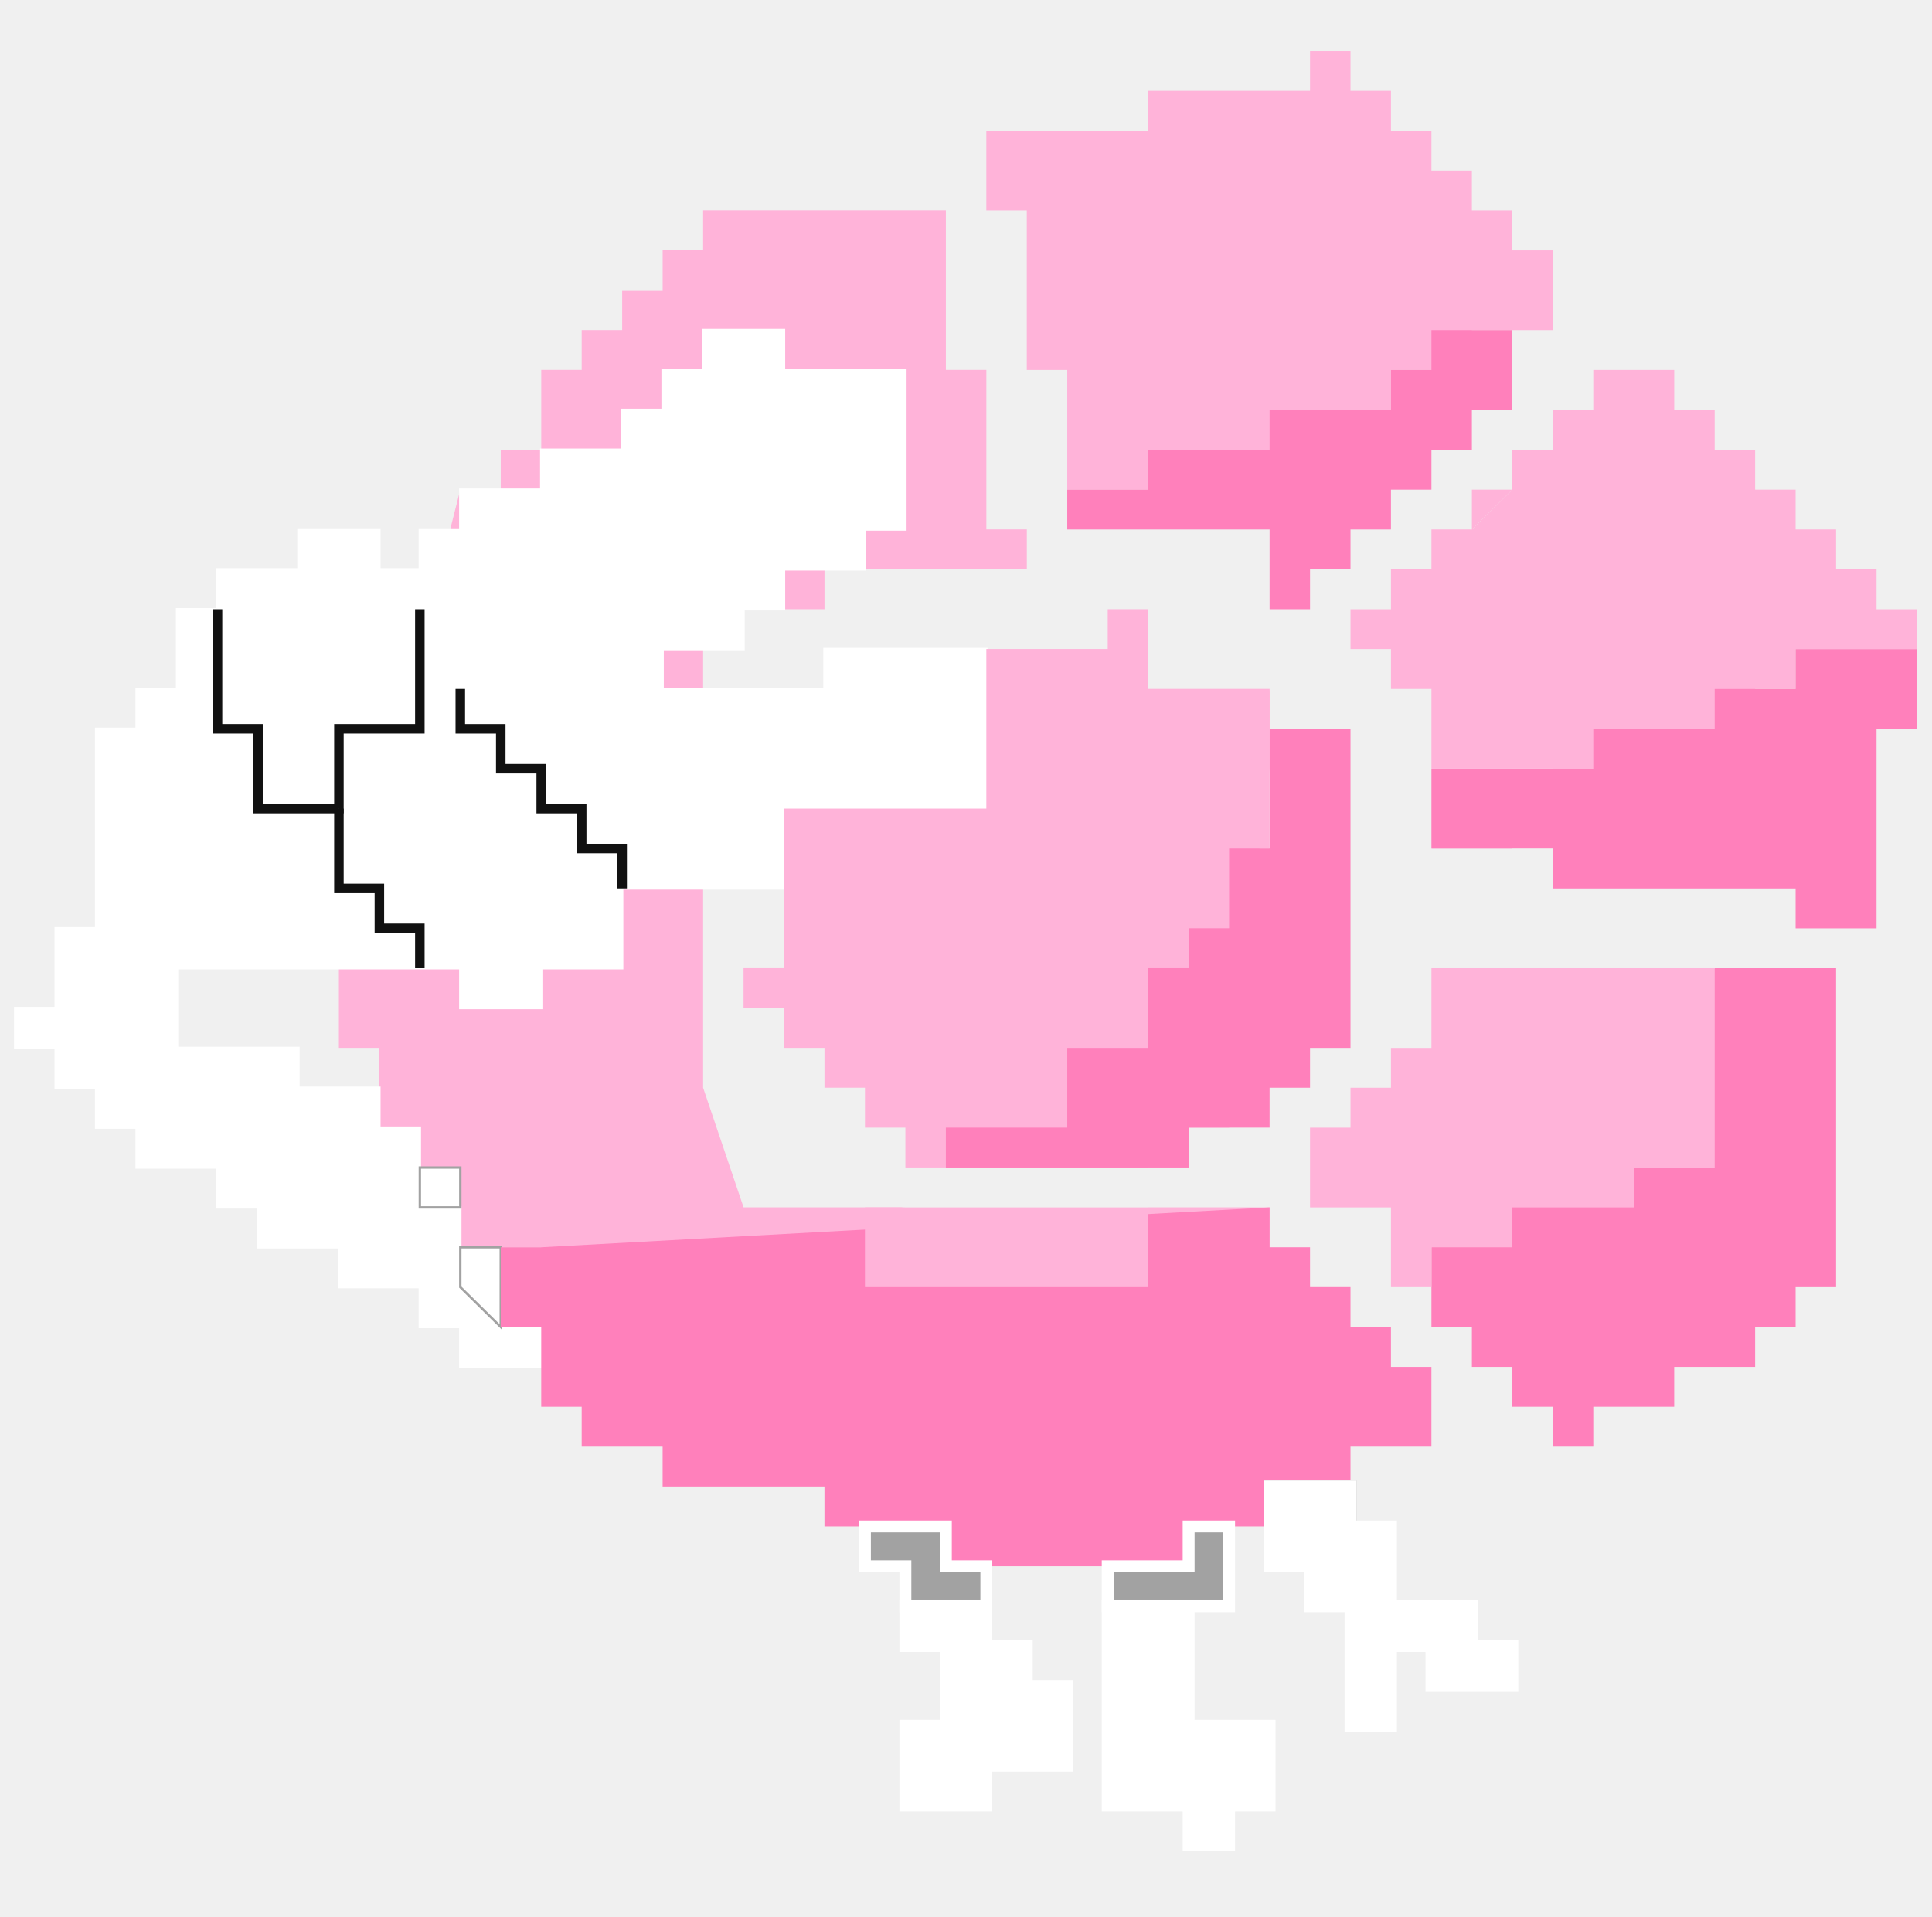
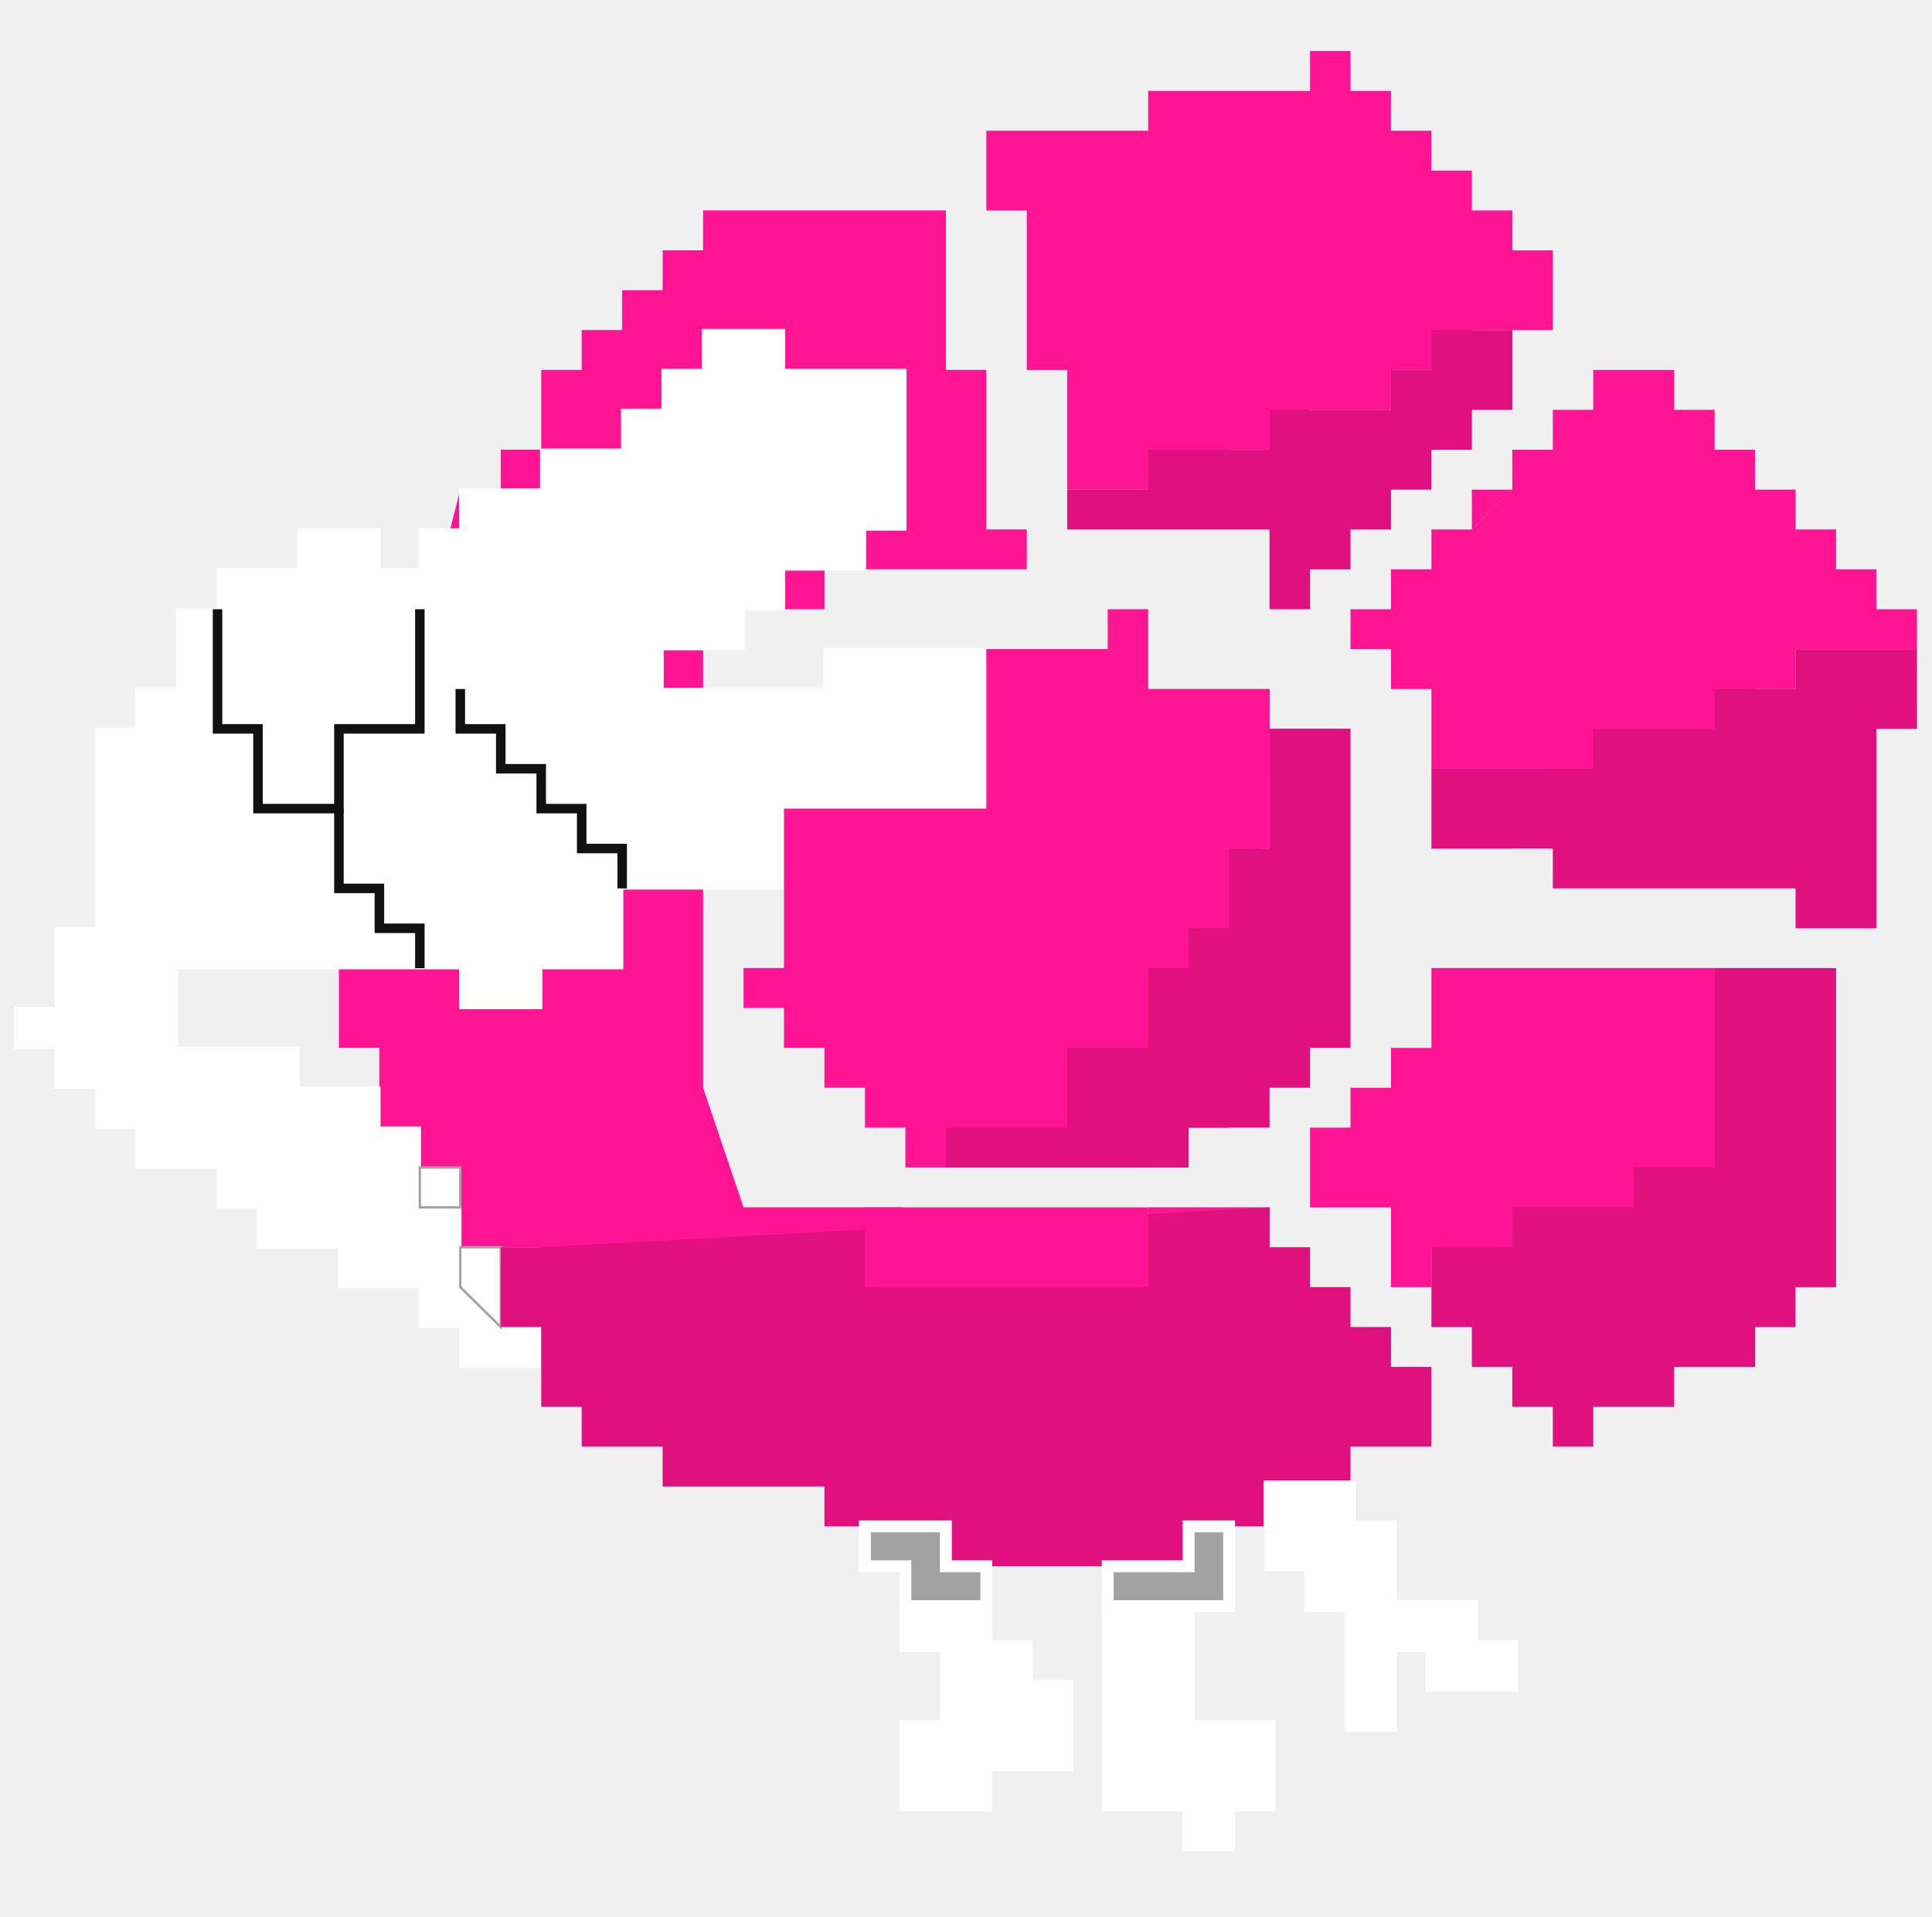
<svg xmlns="http://www.w3.org/2000/svg" width="127" height="126" viewBox="0 0 127 126" fill="none">
-   <path d="M83.456 79.38V89.867H80.796V92.489H75.476V95.111H72.816V97.733H56.857V95.111H51.538V92.489H48.877V89.867H46.217V87.245H40.897V84.623H35.578V82H30.258V76.757H27.598V74.135H24.938V68.892H22.277V63.649L30.257 32.189H32.917V29.567H35.578V24.324H38.238V21.702H40.898V19.08H43.559V16.458H46.219V13.836H62.178V24.322H64.838V34.808H67.498V37.43H54.199V40.053H46.219V71.512L48.879 79.377H59.518C59.518 79.377 56.858 79.377 59.518 81.999C62.179 84.621 75.477 81.999 75.477 81.999V79.377H83.457L83.456 79.38Z" fill="#FFB3D9" />
-   <path d="M67.496 13.84V24.327H70.156V32.191H75.476H80.796V29.57H86.115V26.948H88.775H91.435V24.327H94.095H96.754V21.705H102.075V19.084V16.462H99.415V13.84H96.754V11.219H94.095V8.597H91.435V5.976H88.775V3.354H86.115V5.976H83.456H78.135H75.476V8.597H70.156H64.837V11.219V13.84H67.496Z" fill="#FFB3D9" />
-   <path d="M70.156 32.191V34.813H80.795H83.456V40.056H86.115V37.435H88.775V34.813H91.434V32.191H94.095V29.57H96.754V26.948H99.414V21.705H96.754H94.095V24.327H91.434V26.948H88.775H86.115H83.456V29.57H80.795H75.476V32.191H70.156Z" fill="#FF80BB" />
+   <path d="M83.456 79.38V89.867H80.796V92.489H75.476V95.111H72.816V97.733H56.857V95.111H51.538V92.489H48.877V89.867H46.217V87.245H40.897V84.623H35.578V82H30.258V76.757H27.598V74.135H24.938V68.892H22.277V63.649L30.257 32.189H32.917V29.567H35.578V24.324H38.238V21.702H40.898V19.08H43.559V16.458H46.219V13.836H62.178V24.322H64.838V34.808H67.498V37.43H54.199V40.053H46.219V71.512L48.879 79.377H59.518C59.518 79.377 56.858 79.377 59.518 81.999C62.179 84.621 75.477 81.999 75.477 81.999V79.377H83.457L83.456 79.38Z" fill="#FF1493" />
+   <path d="M67.496 13.84V24.327H70.156V32.191H75.476H80.796V29.57H86.115V26.948H88.775H91.435V24.327H94.095H96.754V21.705H102.075V19.084V16.462H99.415V13.84H96.754V11.219H94.095V8.597H91.435V5.976H88.775V3.354H86.115V5.976H83.456H78.135H75.476V8.597H70.156H64.837V11.219V13.84H67.496Z" fill="#FF1493" />
+   <path d="M70.156 32.191V34.813H80.795H83.456V40.056H86.115V37.435H88.775V34.813H91.434V32.191H94.095V29.57H96.754V26.948H99.414V21.705H96.754H94.095V24.327H91.434V26.948H88.775H86.115H83.456V29.57H80.795H75.476V32.191H70.156Z" fill="#E0117F" />
  <path d="M24.939 71.516H19.619V68.895H14.299H11.639V66.273V63.652H30.258V66.273H32.918H35.578V63.652H40.898V61.03V58.408H43.557H64.837V55.787V53.165H67.496V47.922V45.3H64.837V42.678H54.197V45.3H43.557V42.678H46.218H48.877V40.056H51.537V37.435H54.197H56.857V34.813H59.516V24.327H51.537V21.705H46.218V24.327H43.557V26.948H40.898V29.57H38.238H35.578V32.191H32.918H30.258V34.813H27.599V37.435H24.939V34.813H22.279H19.619V37.435H14.299V40.056H11.639V42.678V45.3H8.98V47.922H6.32V58.408V61.03H3.66V63.652V66.273H1V68.895H3.66V71.516H6.32V74.138H8.98V76.759H11.639H14.299V79.381H16.959V82.003H19.619H22.279V84.624H24.939H27.599V87.246H30.258V89.868H35.578V87.246H32.918V84.624H30.258V79.381H27.599V76.759V74.138H24.939V71.516Z" fill="white" stroke="white" stroke-width="0.156" stroke-miterlimit="10" />
  <path d="M32.918 82.002V87.245L30.258 84.623V82.002H32.918Z" fill="white" stroke="#A2A2A2" stroke-width="0.156" stroke-miterlimit="10" />
  <path d="M30.259 76.76H27.599V79.382H30.259V76.76Z" fill="white" stroke="#A2A2A2" stroke-width="0.156" stroke-miterlimit="10" />
  <path d="M14.299 40.055V47.92H16.959V53.163H22.279V47.92H27.599V45.298V40.055" fill="white" />
  <path d="M14.299 40.055V47.92H16.959V53.163H22.279V47.92H27.599V45.298V40.055" stroke="#111111" stroke-width="0.625" stroke-miterlimit="10" />
  <path d="M40.898 58.407V55.786H38.238V53.164H35.577V50.543H32.918V47.921H30.258V45.299" fill="white" />
  <path d="M40.898 58.407V55.786H38.238V53.164H35.577V50.543H32.918V47.921H30.258V45.299" stroke="#111111" stroke-width="0.625" stroke-miterlimit="10" />
  <path d="M22.279 53.166V58.409H24.939V61.031H27.599V63.653" fill="white" />
  <path d="M22.279 53.166V58.409H24.939V61.031H27.599V63.653" stroke="#111111" stroke-width="0.625" stroke-miterlimit="10" />
-   <path d="M75.476 40.055H72.816V42.677H64.837V53.163H51.537V61.028V63.65H48.877V66.271H51.537V68.893H54.197V71.514H56.857V74.136H59.516V76.757H75.476V74.136H80.795V71.514L83.456 50.542H86.115L88.775 47.92H83.456V45.298H78.135H42.677H75.476V40.055Z" fill="#FFB3D9" />
-   <path d="M88.775 47.92V68.893H86.115V71.514H83.456V74.136H80.795H78.135V76.757H75.476H62.176V74.136H70.156V68.893H75.476V63.65H78.135V61.028H80.795V55.785H83.456V53.163V50.542V47.92H88.775Z" fill="#FF80BB" />
-   <path d="M112.714 63.652H120.694V84.625H118.033V87.247H115.373V89.868H110.053V92.49H104.734V95.112H102.075V92.49H99.414V89.868H96.754V87.247H94.095V84.625V82.004L112.714 63.652Z" fill="#FF80BB" />
-   <path d="M86.115 76.76V74.138H88.775V71.516H91.435V68.895H94.095V63.652H112.714V76.76H107.394V79.382H102.075H99.415V82.004H94.095V84.625H91.435V82.004V79.382H86.115V76.76Z" fill="#FFB3D9" />
-   <path d="M83.455 79.381V82.003H86.115V84.624H88.775V87.246H91.434V89.867H94.094V95.111H91.434H88.775V97.732H83.455V100.354H78.135V102.975H62.176V100.354H54.196V97.732H43.557V95.111H38.237V92.489H35.577V87.246H32.918V82.003H35.577L83.455 79.381Z" fill="#FF80BB" />
-   <path d="M75.476 79.381H56.857V84.624H75.476V79.381Z" fill="#FFB3D9" />
+   <path d="M75.476 40.055H72.816V42.677H64.837V53.163H51.537V61.028V63.65H48.877V66.271H51.537V68.893H54.197V71.514H56.857V74.136H59.516V76.757H75.476V74.136H80.795V71.514L83.456 50.542H86.115L88.775 47.92H83.456V45.298H78.135H42.677H75.476V40.055Z" fill="#FF1493" />
+   <path d="M88.775 47.92V68.893H86.115V71.514H83.456V74.136H80.795H78.135V76.757H75.476H62.176V74.136H70.156V68.893H75.476V63.65H78.135V61.028H80.795V55.785H83.456V53.163V50.542V47.92H88.775Z" fill="#E0117F" />
+   <path d="M112.714 63.652H120.694V84.625H118.033V87.247H115.373V89.868H110.053V92.49H104.734V95.112H102.075V92.49H99.414V89.868H96.754V87.247H94.095V84.625V82.004L112.714 63.652Z" fill="#E0117F" />
+   <path d="M86.115 76.76V74.138H88.775V71.516H91.435V68.895H94.095V63.652H112.714V76.76H107.394V79.382H102.075H99.415V82.004H94.095V84.625H91.435V82.004V79.382H86.115V76.76Z" fill="#FF1493" />
+   <path d="M83.455 79.381V82.003H86.115V84.624H88.775V87.246H91.434V89.867H94.094V95.111H91.434H88.775V97.732H83.455V100.354H78.135V102.975H62.176V100.354H54.196V97.732H43.557V95.111H38.237V92.489H35.577V87.246H32.918V82.003H35.577L83.455 79.381Z" fill="#E0117F" />
+   <path d="M75.476 79.381H56.857V84.624H75.476V79.381Z" fill="#FF1493" />
  <path d="M56.857 100.354H62.176V102.975H64.837V105.597H59.516V102.975H56.857V100.354Z" fill="#A2A2A2" stroke="white" stroke-width="0.782" stroke-miterlimit="10" />
  <path d="M72.815 102.975V105.597H75.476H80.795V100.354H78.135V102.975H72.815Z" fill="#A2A2A2" stroke="white" stroke-width="0.782" stroke-miterlimit="10" />
  <path d="M83.456 100.354V102.976H88.775V97.732H83.456V100.354Z" fill="#A2A2A2" stroke="#A2A2A2" stroke-width="0.782" stroke-miterlimit="10" />
  <path d="M59.516 105.598V108.22H62.176V113.463H59.516V116.084V118.706H64.837V116.084H70.156V110.841H67.496V108.22H64.837V105.598H59.516Z" fill="white" stroke="white" stroke-width="0.782" stroke-miterlimit="10" />
  <path d="M72.815 105.598V118.706H75.476H78.135V121.327H80.795V118.706H83.456V113.463H78.135V105.598H72.815Z" fill="white" stroke="white" stroke-width="0.782" stroke-miterlimit="10" />
  <path d="M83.456 97.732V102.976H86.115V105.598H88.775V113.463H91.434V108.22H94.095V110.841H99.414V108.22H96.754V105.598H91.434V100.354H88.775V97.732H83.456Z" fill="white" stroke="white" stroke-width="0.782" stroke-miterlimit="10" />
-   <path d="M88.775 42.678H91.435V45.299H94.095V50.543H102.075V53.164H110.054V50.543H112.714V47.921H115.373V45.299H118.033V42.678H126.013V40.056H123.353V37.434H120.694V34.812H118.033V32.19H115.373V29.569H112.714V26.947H110.054V24.326H107.394H104.734V26.947H102.075V29.569H99.415V32.19L96.754 34.812H94.095V37.434H91.435V40.056H88.775V42.678Z" fill="#FFB3D9" />
-   <path d="M94.095 55.79H102.075V58.411H118.033V61.033H123.353V47.925H126.013V42.682H120.694H118.033V45.303H112.714V47.925H104.734V50.547H99.414L94.095 55.79Z" fill="#FF80BB" />
-   <path d="M99.414 50.545H94.095V55.788H99.414V50.545Z" fill="#FF80BB" />
-   <path d="M96.754 32.191V34.813L99.414 32.191H96.754Z" fill="#FFB3D9" />
-   <path d="M83.456 45.299V55.786H80.795L83.456 45.299Z" fill="#FFB3D9" />
+   <path d="M88.775 42.678H91.435V45.299H94.095V50.543H102.075V53.164H110.054V50.543H112.714V47.921H115.373V45.299H118.033V42.678H126.013V40.056H123.353V37.434H120.694V34.812H118.033V32.19H115.373V29.569H112.714V26.947H110.054V24.326H107.394H104.734V26.947H102.075V29.569H99.415V32.19L96.754 34.812H94.095V37.434H91.435V40.056H88.775V42.678Z" fill="#FF1493" />
+   <path d="M94.095 55.79H102.075V58.411H118.033V61.033H123.353V47.925H126.013V42.682H120.694H118.033V45.303H112.714V47.925H104.734V50.547H99.414L94.095 55.79Z" fill="#E0117F" />
+   <path d="M99.414 50.545H94.095V55.788H99.414V50.545Z" fill="#E0117F" />
+   <path d="M96.754 32.191V34.813L99.414 32.191H96.754Z" fill="#FF1493" />
+   <path d="M83.456 45.299V55.786H80.795L83.456 45.299Z" fill="#FF1493" />
</svg>
